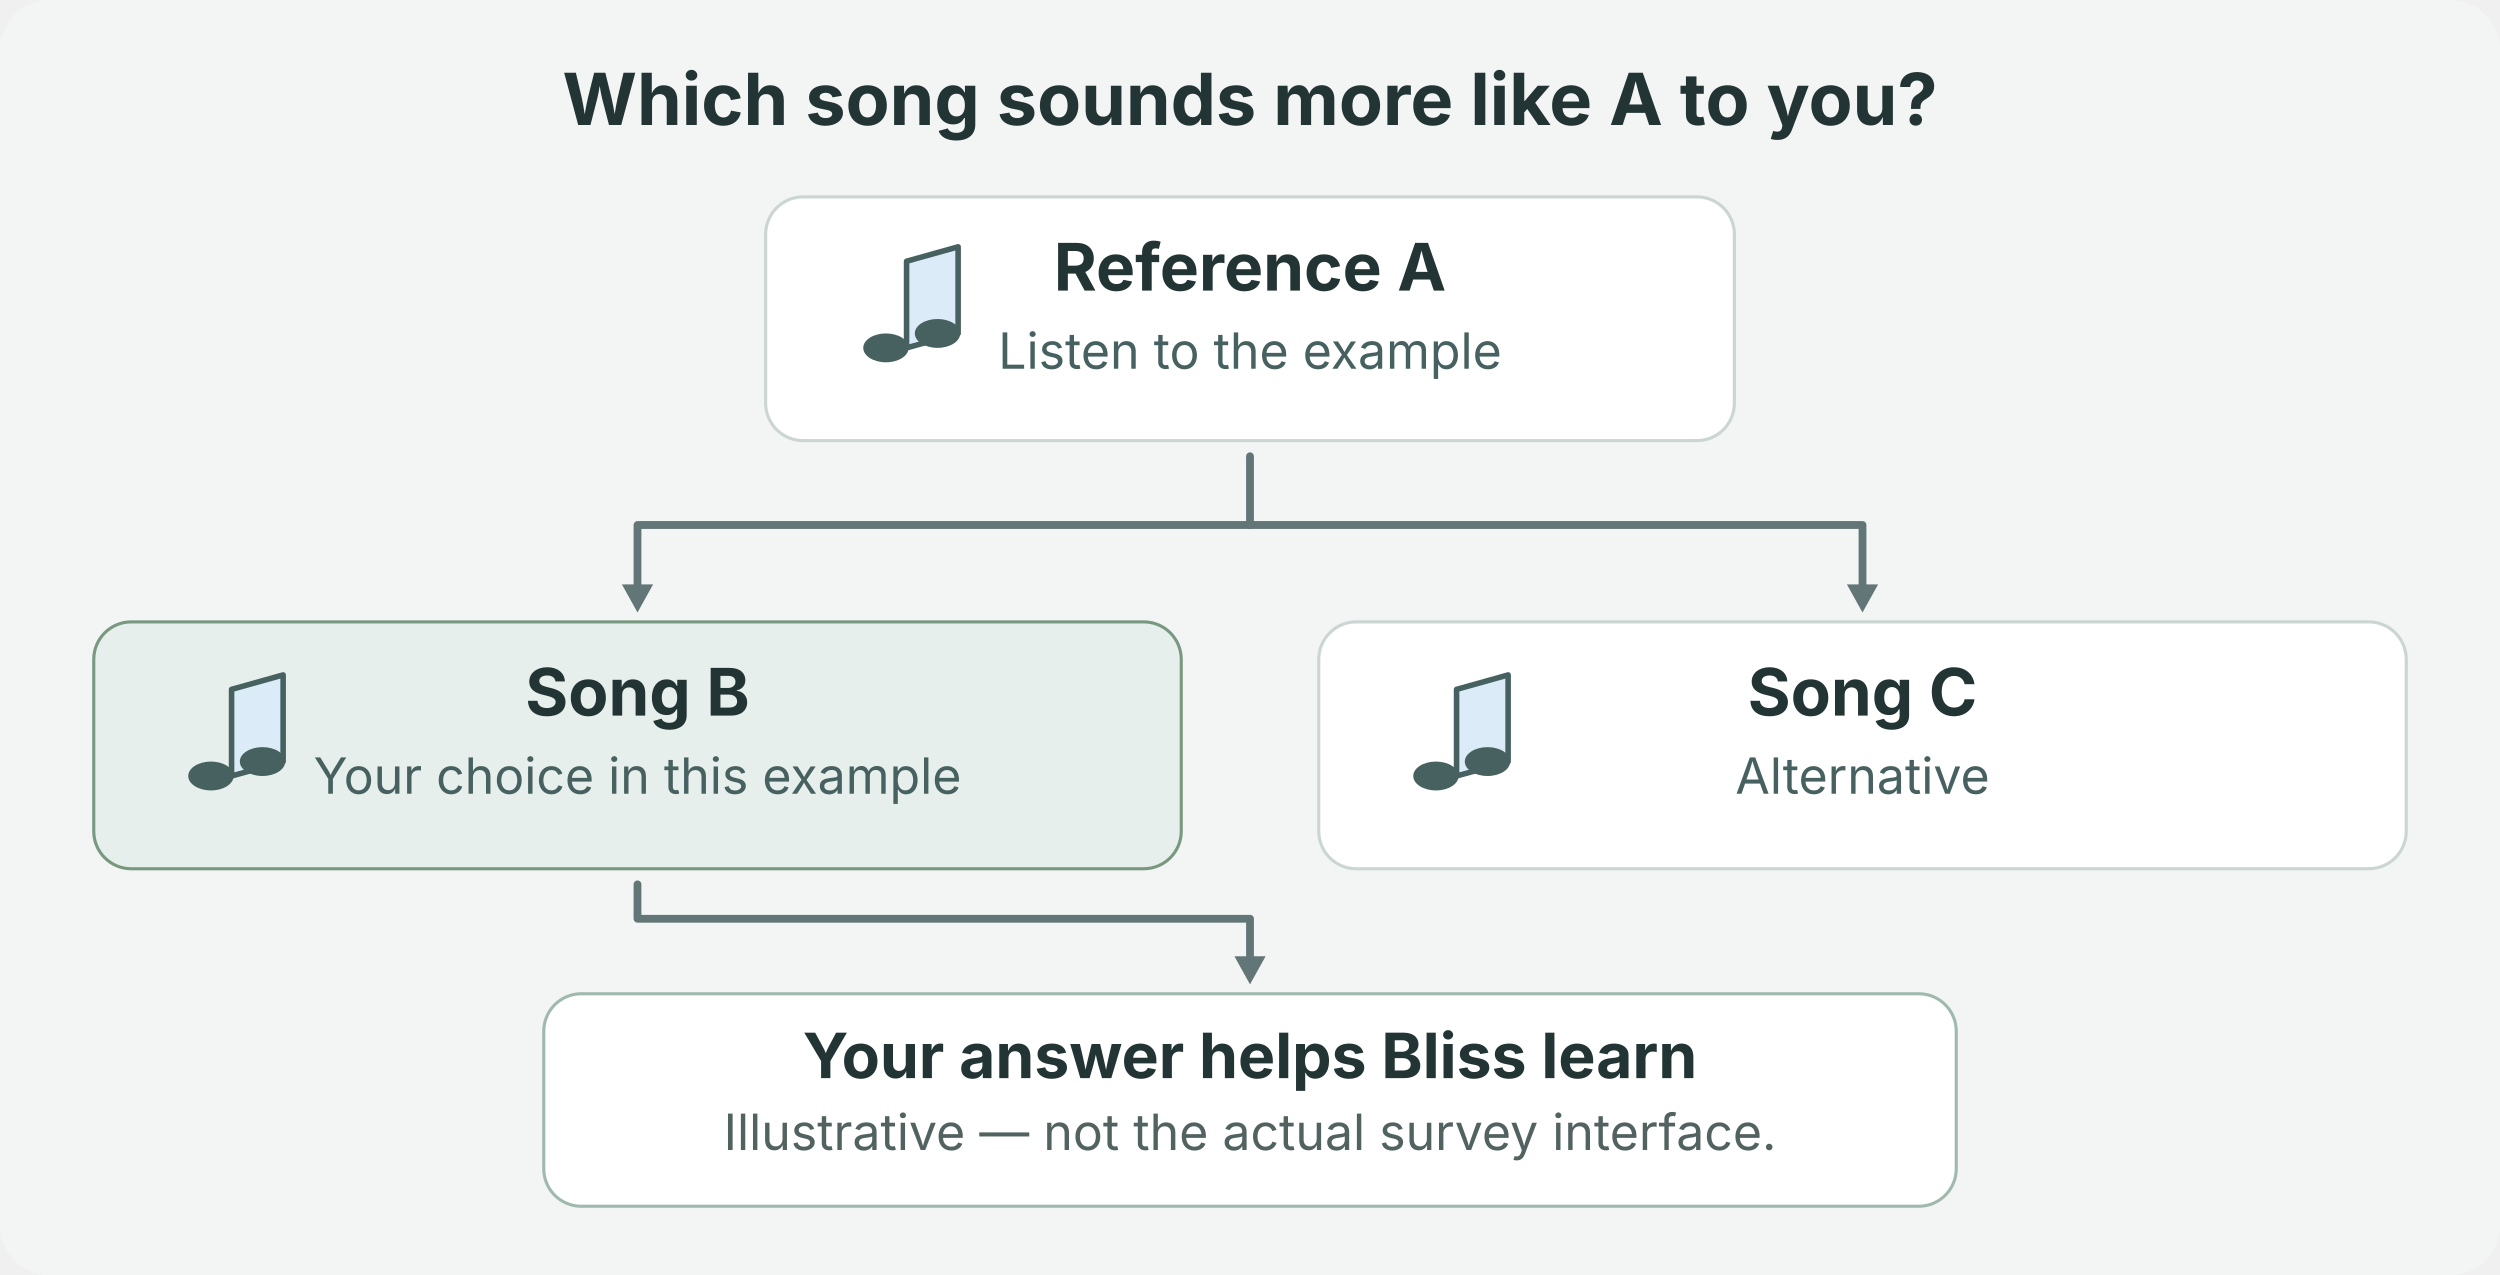
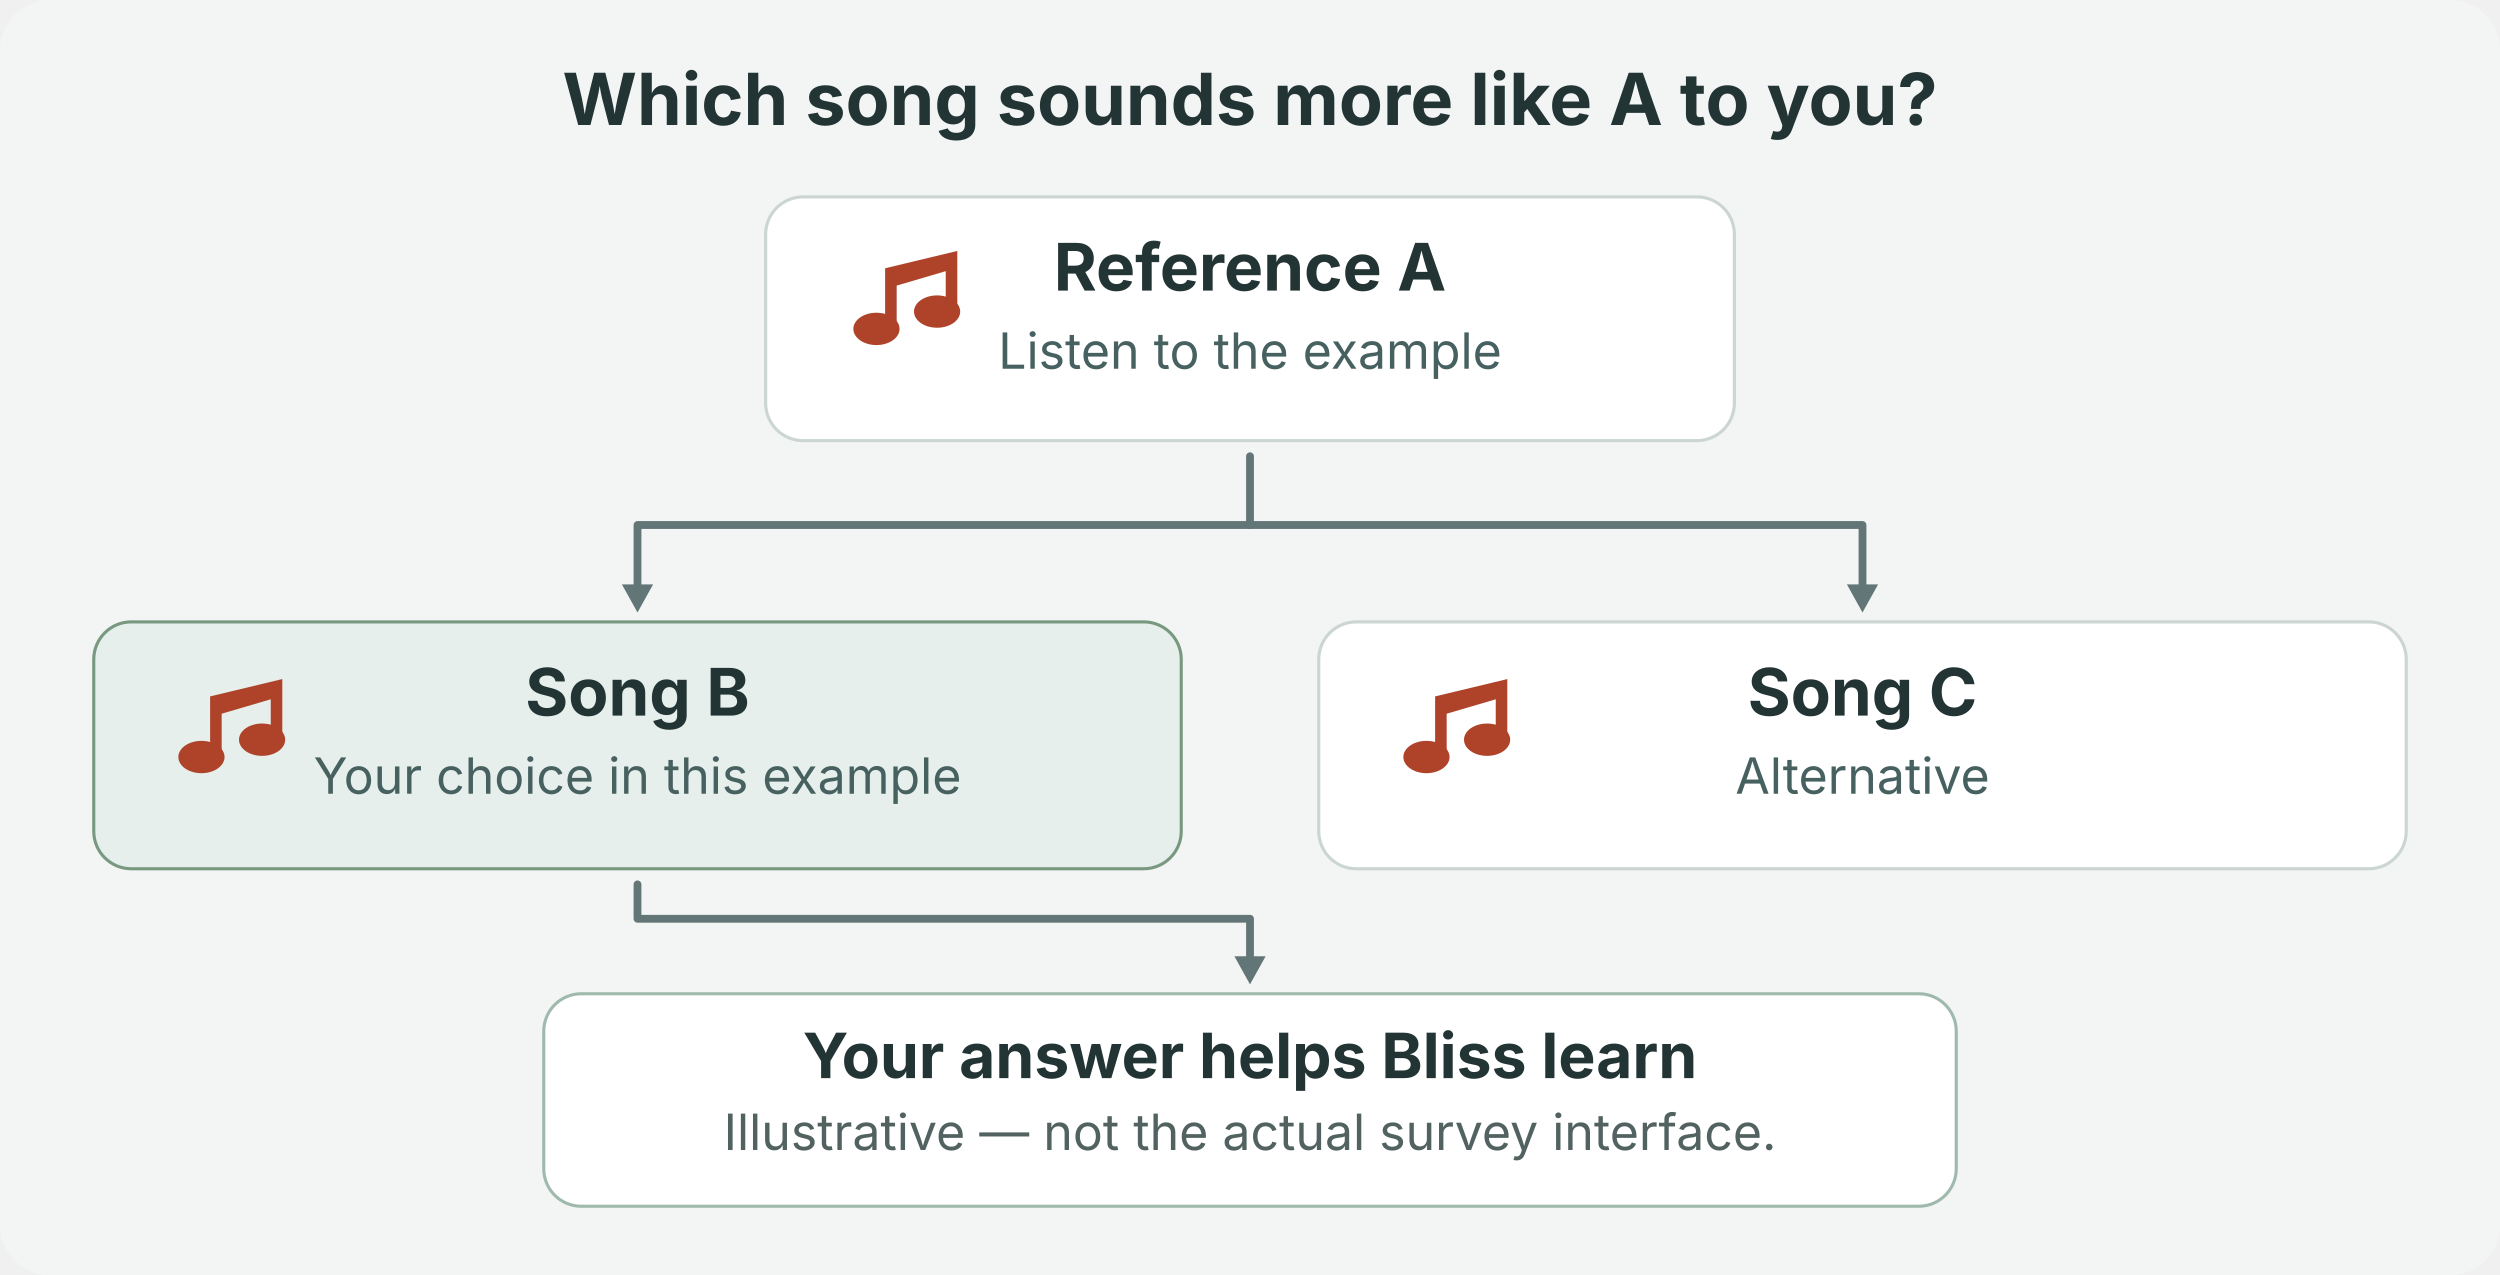
<svg xmlns="http://www.w3.org/2000/svg" width="800" height="408" viewBox="0 0 800 408" role="img" aria-labelledby="title description">
  <rect width="800" height="408" rx="16" fill="#f3f5f4" />
  <g font-family="system-ui, -apple-system, Segoe UI, sans-serif" fill="#233435">
    <text x="400" y="40" font-size="23" text-anchor="middle" font-weight="650" fill="#233435">Which song sounds more like A to you?</text>
    <path class="connector" d="M400 146 V168" fill="none" stroke="#627577" stroke-width="2.5" stroke-linejoin="round" stroke-linecap="round" />
    <g class="connector">
      <path d="M400 168 H204 V188" fill="none" stroke="#627577" stroke-width="2.5" stroke-linecap="round" stroke-linejoin="round" />
      <path d="M199 187 L204 196 L209 187 Z" fill="#627577" />
    </g>
    <g class="connector">
      <path d="M400 168 H596 V188" fill="none" stroke="#627577" stroke-width="2.5" stroke-linecap="round" stroke-linejoin="round" />
      <path d="M591 187 L596 196 L601 187 Z" fill="#627577" />
    </g>
    <g class="connector">
      <path d="M204 283 V294 H400 V307" fill="none" stroke="#627577" stroke-width="2.5" stroke-linecap="round" stroke-linejoin="round" />
      <path d="M395 306 L400 315 L405 306 Z" fill="#627577" />
    </g>
    <rect x="245" y="63" width="310" height="78" rx="12" fill="#fff" stroke="#cbd5d3" />
    <text x="400" y="93" font-size="21" text-anchor="middle" font-weight="650" fill="#233435">Reference A</text>
    <g transform="translate(267 77) scale(0.66)">
-       <path d="M35 10 V52 L60 45 V3 Z" fill="#dcebf8" stroke="#476060" stroke-width="2.7" stroke-linecap="round" stroke-linejoin="round" />
-       <ellipse cx="25" cy="52" rx="11" ry="7" fill="#476060" />
-       <ellipse cx="50" cy="45" rx="11" ry="7" fill="#476060" />
+       <g transform="translate(12 5) scale(1.4)">
+         <path d="M9 25 V6 L34 0 V19 H30 V7 L13 12 V26Z" fill="#ae432a" stroke="none" stroke-width="2.5" stroke-linecap="round" stroke-linejoin="round" />
+         <ellipse cx="6" cy="27" rx="8" ry="5.6" fill="#ae432a" stroke="none" stroke-width="2" />
+         <ellipse cx="27" cy="21" rx="8" ry="5.6" fill="#ae432a" stroke="none" stroke-width="2" />
+       </g>
    </g>
    <text x="400" y="118" font-size="16" text-anchor="middle" font-weight="400" fill="#476060">Listen to the example</text>
    <rect x="30" y="199" width="348" height="79" rx="12" fill="#e6efeb" stroke="#789980" />
    <text x="204" y="229" font-size="21" text-anchor="middle" font-weight="650" fill="#233435">Song B</text>
    <g transform="translate(51 214) scale(0.66)">
-       <path d="M35 10 V52 L60 45 V3 Z" fill="#dcebf8" stroke="#476060" stroke-width="2.7" stroke-linecap="round" stroke-linejoin="round" />
-       <ellipse cx="25" cy="52" rx="11" ry="7" fill="#476060" />
-       <ellipse cx="50" cy="45" rx="11" ry="7" fill="#476060" />
+       <g transform="translate(12 5) scale(1.4)">
+         <path d="M9 25 V6 L34 0 V19 H30 V7 L13 12 V26Z" fill="#ae432a" stroke="none" stroke-width="2.5" stroke-linecap="round" stroke-linejoin="round" />
+         <ellipse cx="6" cy="27" rx="8" ry="5.6" fill="#ae432a" stroke="none" stroke-width="2" />
+         <ellipse cx="27" cy="21" rx="8" ry="5.6" fill="#ae432a" stroke="none" stroke-width="2" />
+       </g>
    </g>
    <text x="204" y="254" font-size="16" text-anchor="middle" font-weight="400" fill="#476060">Your choice in this example</text>
    <rect x="422" y="199" width="348" height="79" rx="12" fill="#fff" stroke="#cbd5d3" />
    <text x="596" y="229" font-size="21" text-anchor="middle" font-weight="650" fill="#233435">Song C</text>
    <g transform="translate(443 214) scale(0.66)">
-       <path d="M35 10 V52 L60 45 V3 Z" fill="#dcebf8" stroke="#476060" stroke-width="2.7" stroke-linecap="round" stroke-linejoin="round" />
-       <ellipse cx="25" cy="52" rx="11" ry="7" fill="#476060" />
-       <ellipse cx="50" cy="45" rx="11" ry="7" fill="#476060" />
+       <g transform="translate(12 5) scale(1.4)">
+         <path d="M9 25 V6 L34 0 V19 H30 V7 L13 12 V26Z" fill="#ae432a" stroke="none" stroke-width="2.5" stroke-linecap="round" stroke-linejoin="round" />
+         <ellipse cx="6" cy="27" rx="8" ry="5.6" fill="#ae432a" stroke="none" stroke-width="2" />
+         <ellipse cx="27" cy="21" rx="8" ry="5.6" fill="#ae432a" stroke="none" stroke-width="2" />
+       </g>
    </g>
    <text x="596" y="254" font-size="16" text-anchor="middle" font-weight="400" fill="#476060">Alternative</text>
    <rect x="174" y="318" width="452" height="68" rx="12" fill="#fff" stroke="#9fb9ad" />
    <text x="400" y="345" font-size="20" text-anchor="middle" font-weight="650" fill="#233435">Your answer helps Bliss learn</text>
    <text x="400" y="368" font-size="16" text-anchor="middle" font-weight="400" fill="#526261">Illustrative — not the actual survey interface.</text>
  </g>
</svg>
